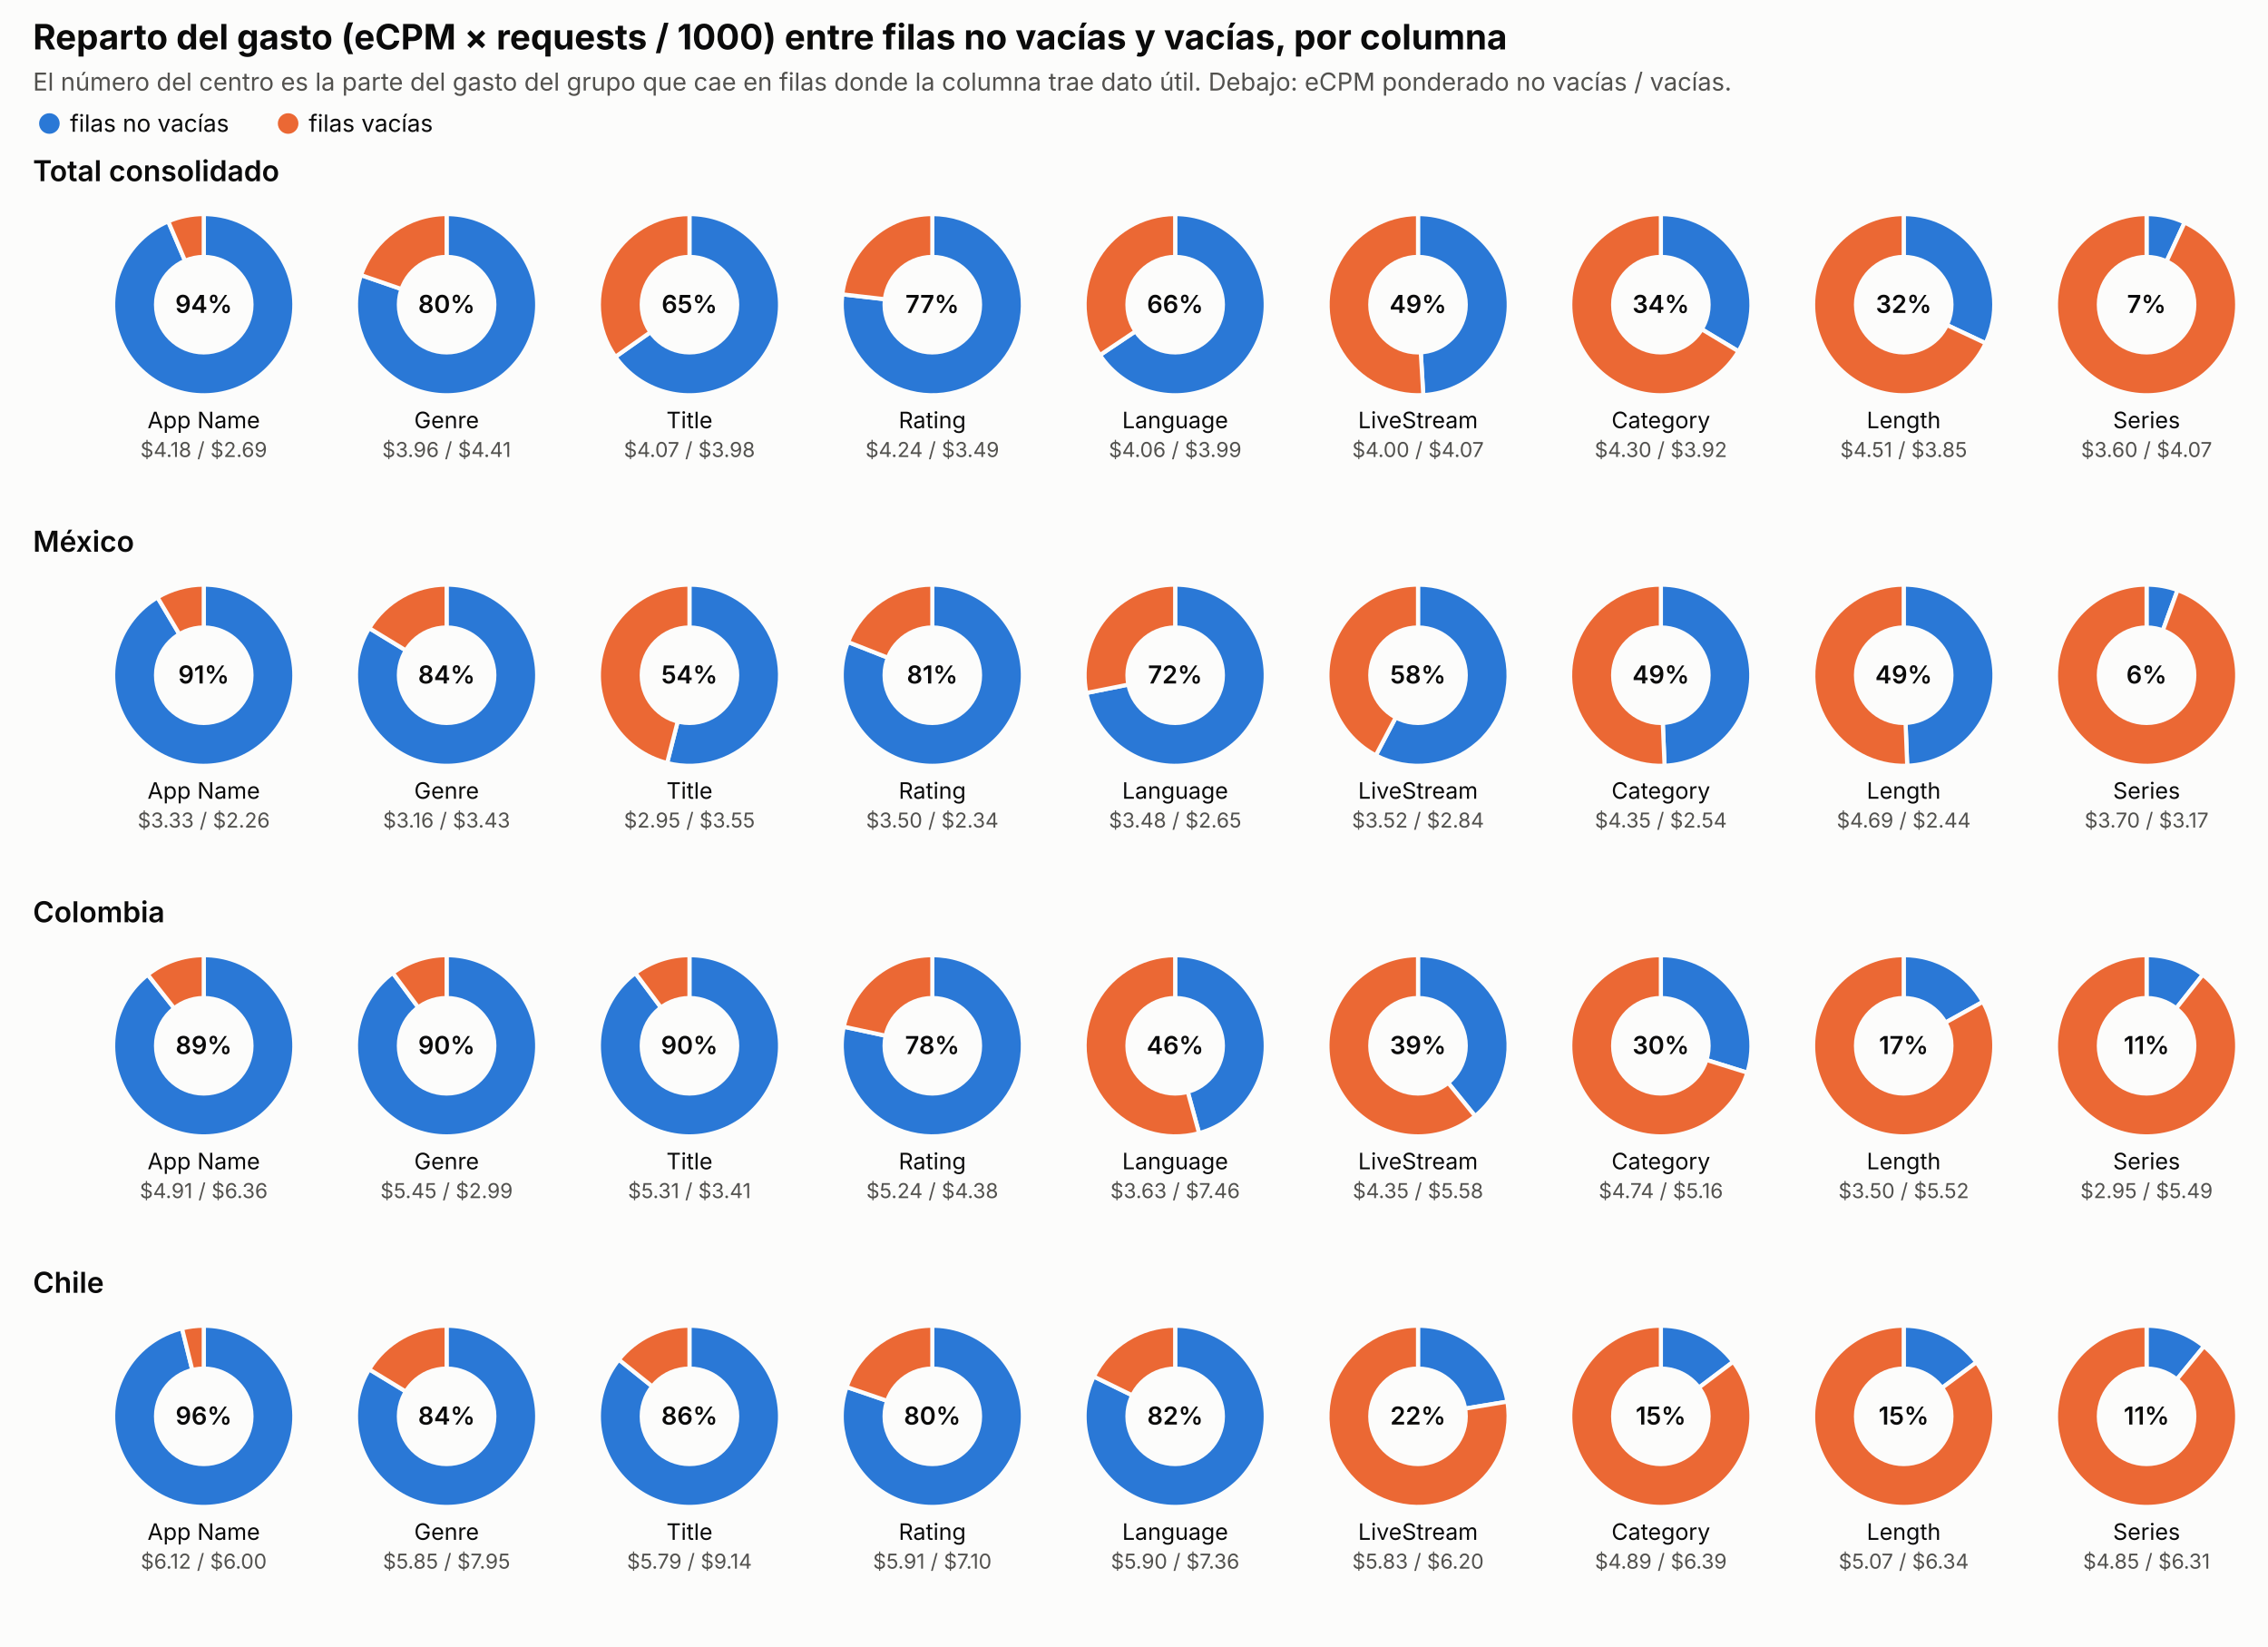
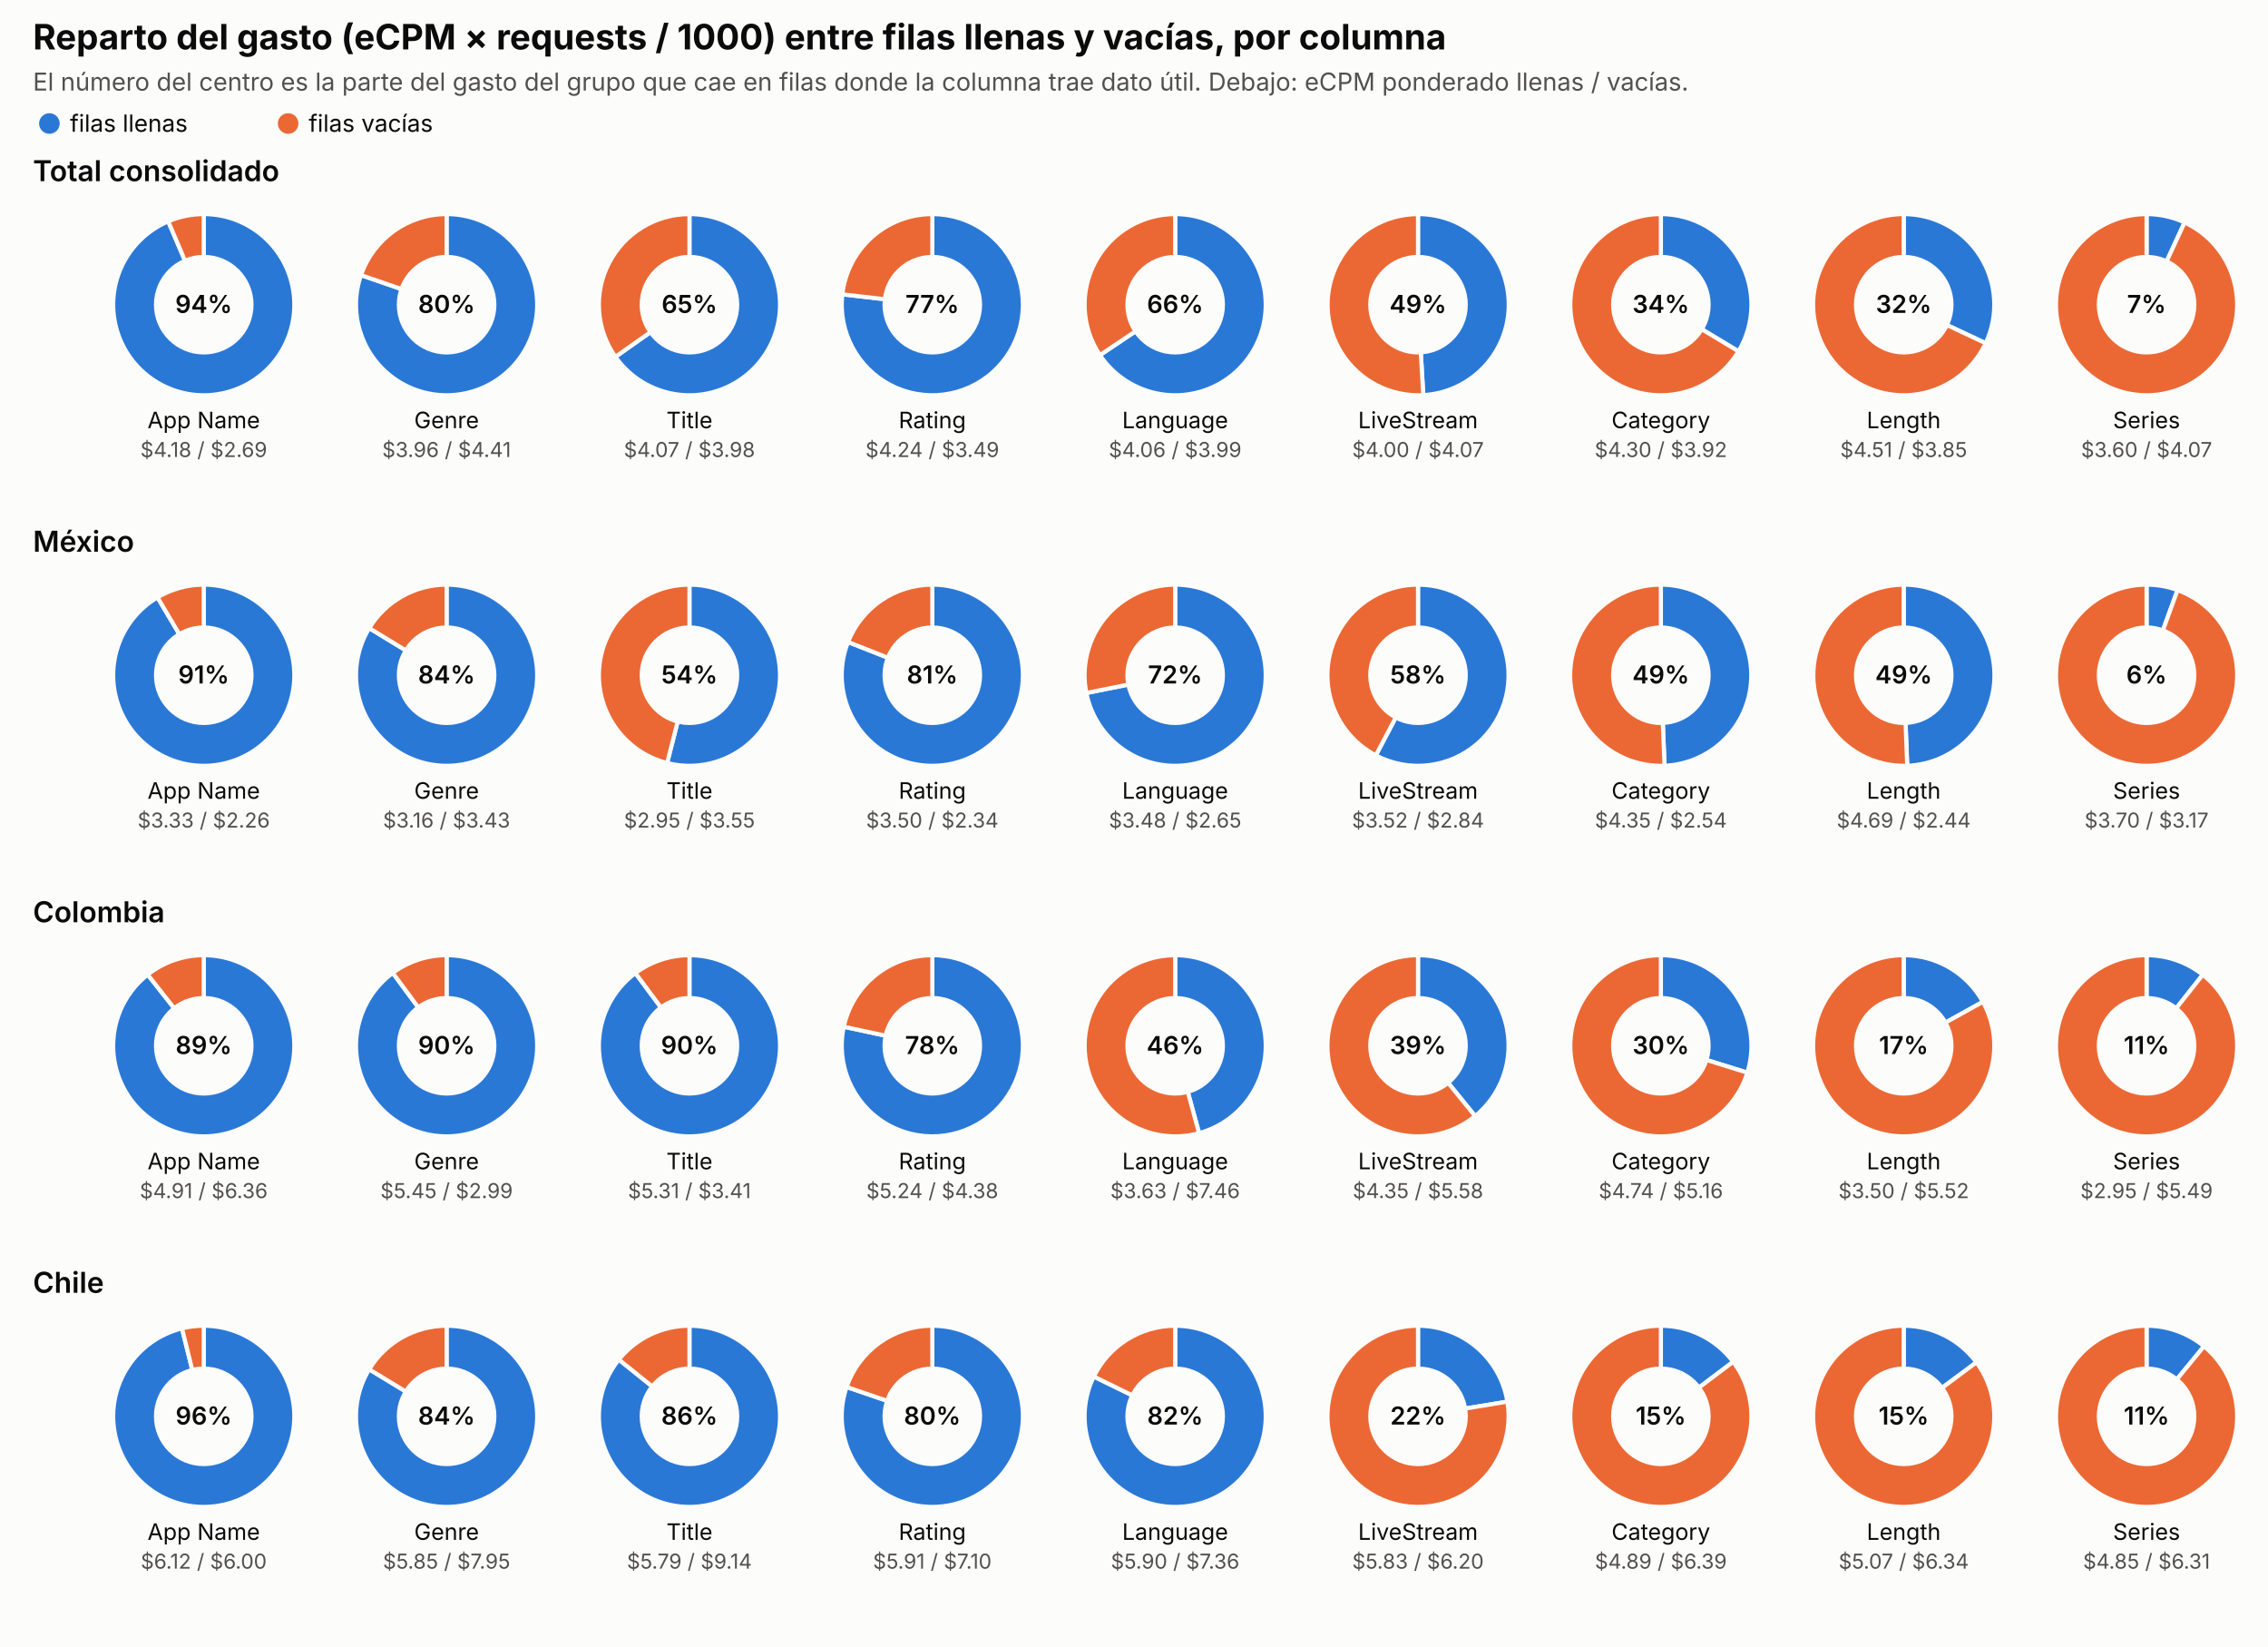
<svg xmlns="http://www.w3.org/2000/svg" width="1102" height="800" viewBox="0 0 1102 800" font-family="system-ui,-apple-system,Segoe UI,sans-serif">
  <rect width="1102" height="800" fill="#fcfcfb" />
-   <text x="16" y="24" font-size="17" font-weight="700" fill="#0b0b0b">Reparto del gasto (eCPM × requests / 1000) entre filas no vacías y vacías, por columna</text>
-   <text x="16" y="44" font-size="12" fill="#52514e">El número del centro es la parte del gasto del grupo que cae en filas donde la columna trae dato útil. Debajo: eCPM ponderado no vacías / vacías.</text>
+   <text x="16" y="24" font-size="17" font-weight="700" fill="#0b0b0b">Reparto del gasto (eCPM × requests / 1000) entre filas llenas y vacías, por columna</text>
+   <text x="16" y="44" font-size="12" fill="#52514e">El número del centro es la parte del gasto del grupo que cae en filas donde la columna trae dato útil. Debajo: eCPM ponderado llenas / vacías.</text>
  <circle cx="24" cy="60" r="5" fill="#2a78d6" />
-   <text x="34" y="64" font-size="11.5" fill="#0b0b0b">filas no vacías</text>
+   <text x="34" y="64" font-size="11.5" fill="#0b0b0b">filas llenas</text>
  <circle cx="140" cy="60" r="5" fill="#eb6834" />
  <text x="150" y="64" font-size="11.5" fill="#0b0b0b">filas vacías</text>
  <text x="16" y="88" font-size="14" font-weight="600" fill="#0b0b0b">Total consolidado</text>
  <path d="M99.0,148 L99.0,104 A44,44 0 1,1 81.74,107.53 Z" fill="#2a78d6" stroke="#fcfcfb" stroke-width="2" />
  <path d="M99.0,148 L81.74,107.53 A44,44 0 0,1 99.0,104 Z" fill="#eb6834" stroke="#fcfcfb" stroke-width="2" />
  <circle cx="99.0" cy="148" r="24.2" fill="#fcfcfb" />
  <text x="99.0" y="152" font-size="12" font-weight="600" text-anchor="middle" fill="#0b0b0b">94%</text>
  <text x="99.0" y="208" font-size="11" text-anchor="middle" fill="#0b0b0b">App Name</text>
  <text x="99.0" y="222" font-size="10" text-anchor="middle" fill="#52514e">$4.18 / $2.69</text>
  <path d="M217.0,148 L217.0,104 A44,44 0 1,1 175.41,133.64 Z" fill="#2a78d6" stroke="#fcfcfb" stroke-width="2" />
  <path d="M217.0,148 L175.41,133.64 A44,44 0 0,1 217.0,104 Z" fill="#eb6834" stroke="#fcfcfb" stroke-width="2" />
  <circle cx="217.0" cy="148" r="24.2" fill="#fcfcfb" />
  <text x="217.0" y="152" font-size="12" font-weight="600" text-anchor="middle" fill="#0b0b0b">80%</text>
  <text x="217.0" y="208" font-size="11" text-anchor="middle" fill="#0b0b0b">Genre</text>
  <text x="217.0" y="222" font-size="10" text-anchor="middle" fill="#52514e">$3.96 / $4.41</text>
  <path d="M335.0,148 L335.0,104 A44,44 0 1,1 299.02,173.33 Z" fill="#2a78d6" stroke="#fcfcfb" stroke-width="2" />
  <path d="M335.0,148 L299.02,173.33 A44,44 0 0,1 335.0,104 Z" fill="#eb6834" stroke="#fcfcfb" stroke-width="2" />
  <circle cx="335.0" cy="148" r="24.2" fill="#fcfcfb" />
  <text x="335.0" y="152" font-size="12" font-weight="600" text-anchor="middle" fill="#0b0b0b">65%</text>
  <text x="335.0" y="208" font-size="11" text-anchor="middle" fill="#0b0b0b">Title</text>
  <text x="335.0" y="222" font-size="10" text-anchor="middle" fill="#52514e">$4.07 / $3.98</text>
  <path d="M453.0,148 L453.0,104 A44,44 0 1,1 409.29,142.98 Z" fill="#2a78d6" stroke="#fcfcfb" stroke-width="2" />
  <path d="M453.0,148 L409.29,142.98 A44,44 0 0,1 453.0,104 Z" fill="#eb6834" stroke="#fcfcfb" stroke-width="2" />
  <circle cx="453.0" cy="148" r="24.2" fill="#fcfcfb" />
  <text x="453.0" y="152" font-size="12" font-weight="600" text-anchor="middle" fill="#0b0b0b">77%</text>
  <text x="453.0" y="208" font-size="11" text-anchor="middle" fill="#0b0b0b">Rating</text>
  <text x="453.0" y="222" font-size="10" text-anchor="middle" fill="#52514e">$4.24 / $3.49</text>
  <path d="M571.0,148 L571.0,104 A44,44 0 1,1 534.45,172.50 Z" fill="#2a78d6" stroke="#fcfcfb" stroke-width="2" />
  <path d="M571.0,148 L534.45,172.50 A44,44 0 0,1 571.0,104 Z" fill="#eb6834" stroke="#fcfcfb" stroke-width="2" />
  <circle cx="571.0" cy="148" r="24.2" fill="#fcfcfb" />
  <text x="571.0" y="152" font-size="12" font-weight="600" text-anchor="middle" fill="#0b0b0b">66%</text>
  <text x="571.0" y="208" font-size="11" text-anchor="middle" fill="#0b0b0b">Language</text>
  <text x="571.0" y="222" font-size="10" text-anchor="middle" fill="#52514e">$4.06 / $3.99</text>
  <path d="M689.0,148 L689.0,104 A44,44 0 0,1 691.56,191.93 Z" fill="#2a78d6" stroke="#fcfcfb" stroke-width="2" />
  <path d="M689.0,148 L691.56,191.93 A44,44 0 1,1 689.0,104 Z" fill="#eb6834" stroke="#fcfcfb" stroke-width="2" />
  <circle cx="689.0" cy="148" r="24.2" fill="#fcfcfb" />
  <text x="689.0" y="152" font-size="12" font-weight="600" text-anchor="middle" fill="#0b0b0b">49%</text>
  <text x="689.0" y="208" font-size="11" text-anchor="middle" fill="#0b0b0b">LiveStream</text>
  <text x="689.0" y="222" font-size="10" text-anchor="middle" fill="#52514e">$4.00 / $4.07</text>
  <path d="M807.0,148 L807.0,104 A44,44 0 0,1 844.72,170.66 Z" fill="#2a78d6" stroke="#fcfcfb" stroke-width="2" />
  <path d="M807.0,148 L844.72,170.66 A44,44 0 1,1 807.0,104 Z" fill="#eb6834" stroke="#fcfcfb" stroke-width="2" />
  <circle cx="807.0" cy="148" r="24.2" fill="#fcfcfb" />
  <text x="807.0" y="152" font-size="12" font-weight="600" text-anchor="middle" fill="#0b0b0b">34%</text>
  <text x="807.0" y="208" font-size="11" text-anchor="middle" fill="#0b0b0b">Category</text>
  <text x="807.0" y="222" font-size="10" text-anchor="middle" fill="#52514e">$4.30 / $3.92</text>
  <path d="M925.0,148 L925.0,104 A44,44 0 0,1 964.81,166.73 Z" fill="#2a78d6" stroke="#fcfcfb" stroke-width="2" />
  <path d="M925.0,148 L964.81,166.73 A44,44 0 1,1 925.0,104 Z" fill="#eb6834" stroke="#fcfcfb" stroke-width="2" />
  <circle cx="925.0" cy="148" r="24.2" fill="#fcfcfb" />
  <text x="925.0" y="152" font-size="12" font-weight="600" text-anchor="middle" fill="#0b0b0b">32%</text>
  <text x="925.0" y="208" font-size="11" text-anchor="middle" fill="#0b0b0b">Length</text>
  <text x="925.0" y="222" font-size="10" text-anchor="middle" fill="#52514e">$4.51 / $3.85</text>
  <path d="M1043.0,148 L1043.0,104 A44,44 0 0,1 1061.48,108.07 Z" fill="#2a78d6" stroke="#fcfcfb" stroke-width="2" />
  <path d="M1043.0,148 L1061.48,108.07 A44,44 0 1,1 1043.0,104 Z" fill="#eb6834" stroke="#fcfcfb" stroke-width="2" />
  <circle cx="1043.0" cy="148" r="24.2" fill="#fcfcfb" />
  <text x="1043.0" y="152" font-size="12" font-weight="600" text-anchor="middle" fill="#0b0b0b">7%</text>
  <text x="1043.0" y="208" font-size="11" text-anchor="middle" fill="#0b0b0b">Series</text>
  <text x="1043.0" y="222" font-size="10" text-anchor="middle" fill="#52514e">$3.60 / $4.07</text>
  <text x="16" y="268" font-size="14" font-weight="600" fill="#0b0b0b">México</text>
  <path d="M99.0,328 L99.0,284 A44,44 0 1,1 76.52,290.18 Z" fill="#2a78d6" stroke="#fcfcfb" stroke-width="2" />
  <path d="M99.0,328 L76.52,290.18 A44,44 0 0,1 99.0,284 Z" fill="#eb6834" stroke="#fcfcfb" stroke-width="2" />
  <circle cx="99.0" cy="328" r="24.2" fill="#fcfcfb" />
  <text x="99.0" y="332" font-size="12" font-weight="600" text-anchor="middle" fill="#0b0b0b">91%</text>
  <text x="99.0" y="388" font-size="11" text-anchor="middle" fill="#0b0b0b">App Name</text>
  <text x="99.0" y="402" font-size="10" text-anchor="middle" fill="#52514e">$3.33 / $2.26</text>
  <path d="M217.0,328 L217.0,284 A44,44 0 1,1 179.41,305.13 Z" fill="#2a78d6" stroke="#fcfcfb" stroke-width="2" />
  <path d="M217.0,328 L179.41,305.13 A44,44 0 0,1 217.0,284 Z" fill="#eb6834" stroke="#fcfcfb" stroke-width="2" />
  <circle cx="217.0" cy="328" r="24.2" fill="#fcfcfb" />
  <text x="217.0" y="332" font-size="12" font-weight="600" text-anchor="middle" fill="#0b0b0b">84%</text>
  <text x="217.0" y="388" font-size="11" text-anchor="middle" fill="#0b0b0b">Genre</text>
  <text x="217.0" y="402" font-size="10" text-anchor="middle" fill="#52514e">$3.16 / $3.43</text>
  <path d="M335.0,328 L335.0,284 A44,44 0 1,1 324.15,370.64 Z" fill="#2a78d6" stroke="#fcfcfb" stroke-width="2" />
  <path d="M335.0,328 L324.15,370.64 A44,44 0 0,1 335.0,284 Z" fill="#eb6834" stroke="#fcfcfb" stroke-width="2" />
  <circle cx="335.0" cy="328" r="24.2" fill="#fcfcfb" />
  <text x="335.0" y="332" font-size="12" font-weight="600" text-anchor="middle" fill="#0b0b0b">54%</text>
  <text x="335.0" y="388" font-size="11" text-anchor="middle" fill="#0b0b0b">Title</text>
  <text x="335.0" y="402" font-size="10" text-anchor="middle" fill="#52514e">$2.95 / $3.55</text>
  <path d="M453.0,328 L453.0,284 A44,44 0 1,1 412.06,311.87 Z" fill="#2a78d6" stroke="#fcfcfb" stroke-width="2" />
  <path d="M453.0,328 L412.06,311.87 A44,44 0 0,1 453.0,284 Z" fill="#eb6834" stroke="#fcfcfb" stroke-width="2" />
  <circle cx="453.0" cy="328" r="24.2" fill="#fcfcfb" />
  <text x="453.0" y="332" font-size="12" font-weight="600" text-anchor="middle" fill="#0b0b0b">81%</text>
  <text x="453.0" y="388" font-size="11" text-anchor="middle" fill="#0b0b0b">Rating</text>
  <text x="453.0" y="402" font-size="10" text-anchor="middle" fill="#52514e">$3.50 / $2.34</text>
  <path d="M571.0,328 L571.0,284 A44,44 0 1,1 527.85,336.62 Z" fill="#2a78d6" stroke="#fcfcfb" stroke-width="2" />
  <path d="M571.0,328 L527.85,336.62 A44,44 0 0,1 571.0,284 Z" fill="#eb6834" stroke="#fcfcfb" stroke-width="2" />
  <circle cx="571.0" cy="328" r="24.2" fill="#fcfcfb" />
  <text x="571.0" y="332" font-size="12" font-weight="600" text-anchor="middle" fill="#0b0b0b">72%</text>
  <text x="571.0" y="388" font-size="11" text-anchor="middle" fill="#0b0b0b">Language</text>
  <text x="571.0" y="402" font-size="10" text-anchor="middle" fill="#52514e">$3.48 / $2.65</text>
  <path d="M689.0,328 L689.0,284 A44,44 0 1,1 668.49,366.93 Z" fill="#2a78d6" stroke="#fcfcfb" stroke-width="2" />
  <path d="M689.0,328 L668.49,366.93 A44,44 0 0,1 689.0,284 Z" fill="#eb6834" stroke="#fcfcfb" stroke-width="2" />
  <circle cx="689.0" cy="328" r="24.2" fill="#fcfcfb" />
  <text x="689.0" y="332" font-size="12" font-weight="600" text-anchor="middle" fill="#0b0b0b">58%</text>
  <text x="689.0" y="388" font-size="11" text-anchor="middle" fill="#0b0b0b">LiveStream</text>
  <text x="689.0" y="402" font-size="10" text-anchor="middle" fill="#52514e">$3.52 / $2.84</text>
  <path d="M807.0,328 L807.0,284 A44,44 0 0,1 808.79,371.96 Z" fill="#2a78d6" stroke="#fcfcfb" stroke-width="2" />
  <path d="M807.0,328 L808.79,371.96 A44,44 0 1,1 807.0,284 Z" fill="#eb6834" stroke="#fcfcfb" stroke-width="2" />
  <circle cx="807.0" cy="328" r="24.2" fill="#fcfcfb" />
  <text x="807.0" y="332" font-size="12" font-weight="600" text-anchor="middle" fill="#0b0b0b">49%</text>
  <text x="807.0" y="388" font-size="11" text-anchor="middle" fill="#0b0b0b">Category</text>
  <text x="807.0" y="402" font-size="10" text-anchor="middle" fill="#52514e">$4.35 / $2.54</text>
  <path d="M925.0,328 L925.0,284 A44,44 0 0,1 926.70,371.97 Z" fill="#2a78d6" stroke="#fcfcfb" stroke-width="2" />
  <path d="M925.0,328 L926.70,371.97 A44,44 0 1,1 925.0,284 Z" fill="#eb6834" stroke="#fcfcfb" stroke-width="2" />
  <circle cx="925.0" cy="328" r="24.2" fill="#fcfcfb" />
  <text x="925.0" y="332" font-size="12" font-weight="600" text-anchor="middle" fill="#0b0b0b">49%</text>
  <text x="925.0" y="388" font-size="11" text-anchor="middle" fill="#0b0b0b">Length</text>
  <text x="925.0" y="402" font-size="10" text-anchor="middle" fill="#52514e">$4.69 / $2.44</text>
  <path d="M1043.0,328 L1043.0,284 A44,44 0 0,1 1058.05,286.65 Z" fill="#2a78d6" stroke="#fcfcfb" stroke-width="2" />
  <path d="M1043.0,328 L1058.05,286.65 A44,44 0 1,1 1043.0,284 Z" fill="#eb6834" stroke="#fcfcfb" stroke-width="2" />
  <circle cx="1043.0" cy="328" r="24.2" fill="#fcfcfb" />
  <text x="1043.0" y="332" font-size="12" font-weight="600" text-anchor="middle" fill="#0b0b0b">6%</text>
  <text x="1043.0" y="388" font-size="11" text-anchor="middle" fill="#0b0b0b">Series</text>
  <text x="1043.0" y="402" font-size="10" text-anchor="middle" fill="#52514e">$3.70 / $3.17</text>
  <text x="16" y="448" font-size="14" font-weight="600" fill="#0b0b0b">Colombia</text>
  <path d="M99.0,508 L99.0,464 A44,44 0 1,1 71.77,473.44 Z" fill="#2a78d6" stroke="#fcfcfb" stroke-width="2" />
  <path d="M99.0,508 L71.77,473.44 A44,44 0 0,1 99.0,464 Z" fill="#eb6834" stroke="#fcfcfb" stroke-width="2" />
  <circle cx="99.0" cy="508" r="24.2" fill="#fcfcfb" />
  <text x="99.0" y="512" font-size="12" font-weight="600" text-anchor="middle" fill="#0b0b0b">89%</text>
  <text x="99.0" y="568" font-size="11" text-anchor="middle" fill="#0b0b0b">App Name</text>
  <text x="99.0" y="582" font-size="10" text-anchor="middle" fill="#52514e">$4.91 / $6.36</text>
  <path d="M217.0,508 L217.0,464 A44,44 0 1,1 190.85,472.61 Z" fill="#2a78d6" stroke="#fcfcfb" stroke-width="2" />
  <path d="M217.0,508 L190.85,472.61 A44,44 0 0,1 217.0,464 Z" fill="#eb6834" stroke="#fcfcfb" stroke-width="2" />
  <circle cx="217.0" cy="508" r="24.2" fill="#fcfcfb" />
  <text x="217.0" y="512" font-size="12" font-weight="600" text-anchor="middle" fill="#0b0b0b">90%</text>
  <text x="217.0" y="568" font-size="11" text-anchor="middle" fill="#0b0b0b">Genre</text>
  <text x="217.0" y="582" font-size="10" text-anchor="middle" fill="#52514e">$5.45 / $2.99</text>
  <path d="M335.0,508 L335.0,464 A44,44 0 1,1 308.74,472.70 Z" fill="#2a78d6" stroke="#fcfcfb" stroke-width="2" />
  <path d="M335.0,508 L308.74,472.70 A44,44 0 0,1 335.0,464 Z" fill="#eb6834" stroke="#fcfcfb" stroke-width="2" />
  <circle cx="335.0" cy="508" r="24.2" fill="#fcfcfb" />
  <text x="335.0" y="512" font-size="12" font-weight="600" text-anchor="middle" fill="#0b0b0b">90%</text>
  <text x="335.0" y="568" font-size="11" text-anchor="middle" fill="#0b0b0b">Title</text>
  <text x="335.0" y="582" font-size="10" text-anchor="middle" fill="#52514e">$5.31 / $3.41</text>
  <path d="M453.0,508 L453.0,464 A44,44 0 1,1 409.99,498.74 Z" fill="#2a78d6" stroke="#fcfcfb" stroke-width="2" />
  <path d="M453.0,508 L409.99,498.74 A44,44 0 0,1 453.0,464 Z" fill="#eb6834" stroke="#fcfcfb" stroke-width="2" />
  <circle cx="453.0" cy="508" r="24.2" fill="#fcfcfb" />
  <text x="453.0" y="512" font-size="12" font-weight="600" text-anchor="middle" fill="#0b0b0b">78%</text>
  <text x="453.0" y="568" font-size="11" text-anchor="middle" fill="#0b0b0b">Rating</text>
  <text x="453.0" y="582" font-size="10" text-anchor="middle" fill="#52514e">$5.24 / $4.38</text>
  <path d="M571.0,508 L571.0,464 A44,44 0 0,1 582.62,550.44 Z" fill="#2a78d6" stroke="#fcfcfb" stroke-width="2" />
  <path d="M571.0,508 L582.62,550.44 A44,44 0 1,1 571.0,464 Z" fill="#eb6834" stroke="#fcfcfb" stroke-width="2" />
  <circle cx="571.0" cy="508" r="24.2" fill="#fcfcfb" />
  <text x="571.0" y="512" font-size="12" font-weight="600" text-anchor="middle" fill="#0b0b0b">46%</text>
  <text x="571.0" y="568" font-size="11" text-anchor="middle" fill="#0b0b0b">Language</text>
  <text x="571.0" y="582" font-size="10" text-anchor="middle" fill="#52514e">$3.63 / $7.46</text>
  <path d="M689.0,508 L689.0,464 A44,44 0 0,1 716.75,542.15 Z" fill="#2a78d6" stroke="#fcfcfb" stroke-width="2" />
  <path d="M689.0,508 L716.75,542.15 A44,44 0 1,1 689.0,464 Z" fill="#eb6834" stroke="#fcfcfb" stroke-width="2" />
  <circle cx="689.0" cy="508" r="24.2" fill="#fcfcfb" />
  <text x="689.0" y="512" font-size="12" font-weight="600" text-anchor="middle" fill="#0b0b0b">39%</text>
  <text x="689.0" y="568" font-size="11" text-anchor="middle" fill="#0b0b0b">LiveStream</text>
  <text x="689.0" y="582" font-size="10" text-anchor="middle" fill="#52514e">$4.35 / $5.58</text>
  <path d="M807.0,508 L807.0,464 A44,44 0 0,1 849.02,521.06 Z" fill="#2a78d6" stroke="#fcfcfb" stroke-width="2" />
  <path d="M807.0,508 L849.02,521.06 A44,44 0 1,1 807.0,464 Z" fill="#eb6834" stroke="#fcfcfb" stroke-width="2" />
  <circle cx="807.0" cy="508" r="24.2" fill="#fcfcfb" />
  <text x="807.0" y="512" font-size="12" font-weight="600" text-anchor="middle" fill="#0b0b0b">30%</text>
  <text x="807.0" y="568" font-size="11" text-anchor="middle" fill="#0b0b0b">Category</text>
  <text x="807.0" y="582" font-size="10" text-anchor="middle" fill="#52514e">$4.74 / $5.16</text>
  <path d="M925.0,508 L925.0,464 A44,44 0 0,1 963.47,486.65 Z" fill="#2a78d6" stroke="#fcfcfb" stroke-width="2" />
  <path d="M925.0,508 L963.47,486.65 A44,44 0 1,1 925.0,464 Z" fill="#eb6834" stroke="#fcfcfb" stroke-width="2" />
  <circle cx="925.0" cy="508" r="24.2" fill="#fcfcfb" />
  <text x="925.0" y="512" font-size="12" font-weight="600" text-anchor="middle" fill="#0b0b0b">17%</text>
  <text x="925.0" y="568" font-size="11" text-anchor="middle" fill="#0b0b0b">Length</text>
  <text x="925.0" y="582" font-size="10" text-anchor="middle" fill="#52514e">$3.50 / $5.52</text>
  <path d="M1043.0,508 L1043.0,464 A44,44 0 0,1 1070.31,473.50 Z" fill="#2a78d6" stroke="#fcfcfb" stroke-width="2" />
  <path d="M1043.0,508 L1070.31,473.50 A44,44 0 1,1 1043.0,464 Z" fill="#eb6834" stroke="#fcfcfb" stroke-width="2" />
  <circle cx="1043.0" cy="508" r="24.2" fill="#fcfcfb" />
  <text x="1043.0" y="512" font-size="12" font-weight="600" text-anchor="middle" fill="#0b0b0b">11%</text>
  <text x="1043.0" y="568" font-size="11" text-anchor="middle" fill="#0b0b0b">Series</text>
  <text x="1043.0" y="582" font-size="10" text-anchor="middle" fill="#52514e">$2.95 / $5.49</text>
  <text x="16" y="628" font-size="14" font-weight="600" fill="#0b0b0b">Chile</text>
  <path d="M99.0,688 L99.0,644 A44,44 0 1,1 88.43,645.29 Z" fill="#2a78d6" stroke="#fcfcfb" stroke-width="2" />
  <path d="M99.0,688 L88.43,645.29 A44,44 0 0,1 99.0,644 Z" fill="#eb6834" stroke="#fcfcfb" stroke-width="2" />
  <circle cx="99.0" cy="688" r="24.2" fill="#fcfcfb" />
  <text x="99.0" y="692" font-size="12" font-weight="600" text-anchor="middle" fill="#0b0b0b">96%</text>
  <text x="99.0" y="748" font-size="11" text-anchor="middle" fill="#0b0b0b">App Name</text>
  <text x="99.0" y="762" font-size="10" text-anchor="middle" fill="#52514e">$6.12 / $6.00</text>
  <path d="M217.0,688 L217.0,644 A44,44 0 1,1 179.39,665.16 Z" fill="#2a78d6" stroke="#fcfcfb" stroke-width="2" />
  <path d="M217.0,688 L179.39,665.16 A44,44 0 0,1 217.0,644 Z" fill="#eb6834" stroke="#fcfcfb" stroke-width="2" />
  <circle cx="217.0" cy="688" r="24.2" fill="#fcfcfb" />
  <text x="217.0" y="692" font-size="12" font-weight="600" text-anchor="middle" fill="#0b0b0b">84%</text>
  <text x="217.0" y="748" font-size="11" text-anchor="middle" fill="#0b0b0b">Genre</text>
  <text x="217.0" y="762" font-size="10" text-anchor="middle" fill="#52514e">$5.85 / $7.95</text>
  <path d="M335.0,688 L335.0,644 A44,44 0 1,1 300.69,660.45 Z" fill="#2a78d6" stroke="#fcfcfb" stroke-width="2" />
  <path d="M335.0,688 L300.69,660.45 A44,44 0 0,1 335.0,644 Z" fill="#eb6834" stroke="#fcfcfb" stroke-width="2" />
  <circle cx="335.0" cy="688" r="24.2" fill="#fcfcfb" />
  <text x="335.0" y="692" font-size="12" font-weight="600" text-anchor="middle" fill="#0b0b0b">86%</text>
  <text x="335.0" y="748" font-size="11" text-anchor="middle" fill="#0b0b0b">Title</text>
  <text x="335.0" y="762" font-size="10" text-anchor="middle" fill="#52514e">$5.79 / $9.14</text>
  <path d="M453.0,688 L453.0,644 A44,44 0 1,1 411.37,673.74 Z" fill="#2a78d6" stroke="#fcfcfb" stroke-width="2" />
  <path d="M453.0,688 L411.37,673.74 A44,44 0 0,1 453.0,644 Z" fill="#eb6834" stroke="#fcfcfb" stroke-width="2" />
  <circle cx="453.0" cy="688" r="24.2" fill="#fcfcfb" />
  <text x="453.0" y="692" font-size="12" font-weight="600" text-anchor="middle" fill="#0b0b0b">80%</text>
  <text x="453.0" y="748" font-size="11" text-anchor="middle" fill="#0b0b0b">Rating</text>
  <text x="453.0" y="762" font-size="10" text-anchor="middle" fill="#52514e">$5.91 / $7.10</text>
  <path d="M571.0,688 L571.0,644 A44,44 0 1,1 531.47,668.68 Z" fill="#2a78d6" stroke="#fcfcfb" stroke-width="2" />
  <path d="M571.0,688 L531.47,668.68 A44,44 0 0,1 571.0,644 Z" fill="#eb6834" stroke="#fcfcfb" stroke-width="2" />
  <circle cx="571.0" cy="688" r="24.2" fill="#fcfcfb" />
  <text x="571.0" y="692" font-size="12" font-weight="600" text-anchor="middle" fill="#0b0b0b">82%</text>
  <text x="571.0" y="748" font-size="11" text-anchor="middle" fill="#0b0b0b">Language</text>
  <text x="571.0" y="762" font-size="10" text-anchor="middle" fill="#52514e">$5.90 / $7.36</text>
  <path d="M689.0,688 L689.0,644 A44,44 0 0,1 732.42,680.86 Z" fill="#2a78d6" stroke="#fcfcfb" stroke-width="2" />
  <path d="M689.0,688 L732.42,680.86 A44,44 0 1,1 689.0,644 Z" fill="#eb6834" stroke="#fcfcfb" stroke-width="2" />
  <circle cx="689.0" cy="688" r="24.2" fill="#fcfcfb" />
  <text x="689.0" y="692" font-size="12" font-weight="600" text-anchor="middle" fill="#0b0b0b">22%</text>
  <text x="689.0" y="748" font-size="11" text-anchor="middle" fill="#0b0b0b">LiveStream</text>
  <text x="689.0" y="762" font-size="10" text-anchor="middle" fill="#52514e">$5.83 / $6.20</text>
  <path d="M807.0,688 L807.0,644 A44,44 0 0,1 842.13,661.51 Z" fill="#2a78d6" stroke="#fcfcfb" stroke-width="2" />
  <path d="M807.0,688 L842.13,661.51 A44,44 0 1,1 807.0,644 Z" fill="#eb6834" stroke="#fcfcfb" stroke-width="2" />
  <circle cx="807.0" cy="688" r="24.2" fill="#fcfcfb" />
  <text x="807.0" y="692" font-size="12" font-weight="600" text-anchor="middle" fill="#0b0b0b">15%</text>
  <text x="807.0" y="748" font-size="11" text-anchor="middle" fill="#0b0b0b">Category</text>
  <text x="807.0" y="762" font-size="10" text-anchor="middle" fill="#52514e">$4.89 / $6.39</text>
  <path d="M925.0,688 L925.0,644 A44,44 0 0,1 960.33,661.77 Z" fill="#2a78d6" stroke="#fcfcfb" stroke-width="2" />
  <path d="M925.0,688 L960.33,661.77 A44,44 0 1,1 925.0,644 Z" fill="#eb6834" stroke="#fcfcfb" stroke-width="2" />
  <circle cx="925.0" cy="688" r="24.2" fill="#fcfcfb" />
  <text x="925.0" y="692" font-size="12" font-weight="600" text-anchor="middle" fill="#0b0b0b">15%</text>
  <text x="925.0" y="748" font-size="11" text-anchor="middle" fill="#0b0b0b">Length</text>
  <text x="925.0" y="762" font-size="10" text-anchor="middle" fill="#52514e">$5.07 / $6.34</text>
  <path d="M1043.0,688 L1043.0,644 A44,44 0 0,1 1070.90,653.97 Z" fill="#2a78d6" stroke="#fcfcfb" stroke-width="2" />
  <path d="M1043.0,688 L1070.90,653.97 A44,44 0 1,1 1043.0,644 Z" fill="#eb6834" stroke="#fcfcfb" stroke-width="2" />
  <circle cx="1043.0" cy="688" r="24.2" fill="#fcfcfb" />
  <text x="1043.0" y="692" font-size="12" font-weight="600" text-anchor="middle" fill="#0b0b0b">11%</text>
  <text x="1043.0" y="748" font-size="11" text-anchor="middle" fill="#0b0b0b">Series</text>
  <text x="1043.0" y="762" font-size="10" text-anchor="middle" fill="#52514e">$4.85 / $6.31</text>
</svg>
